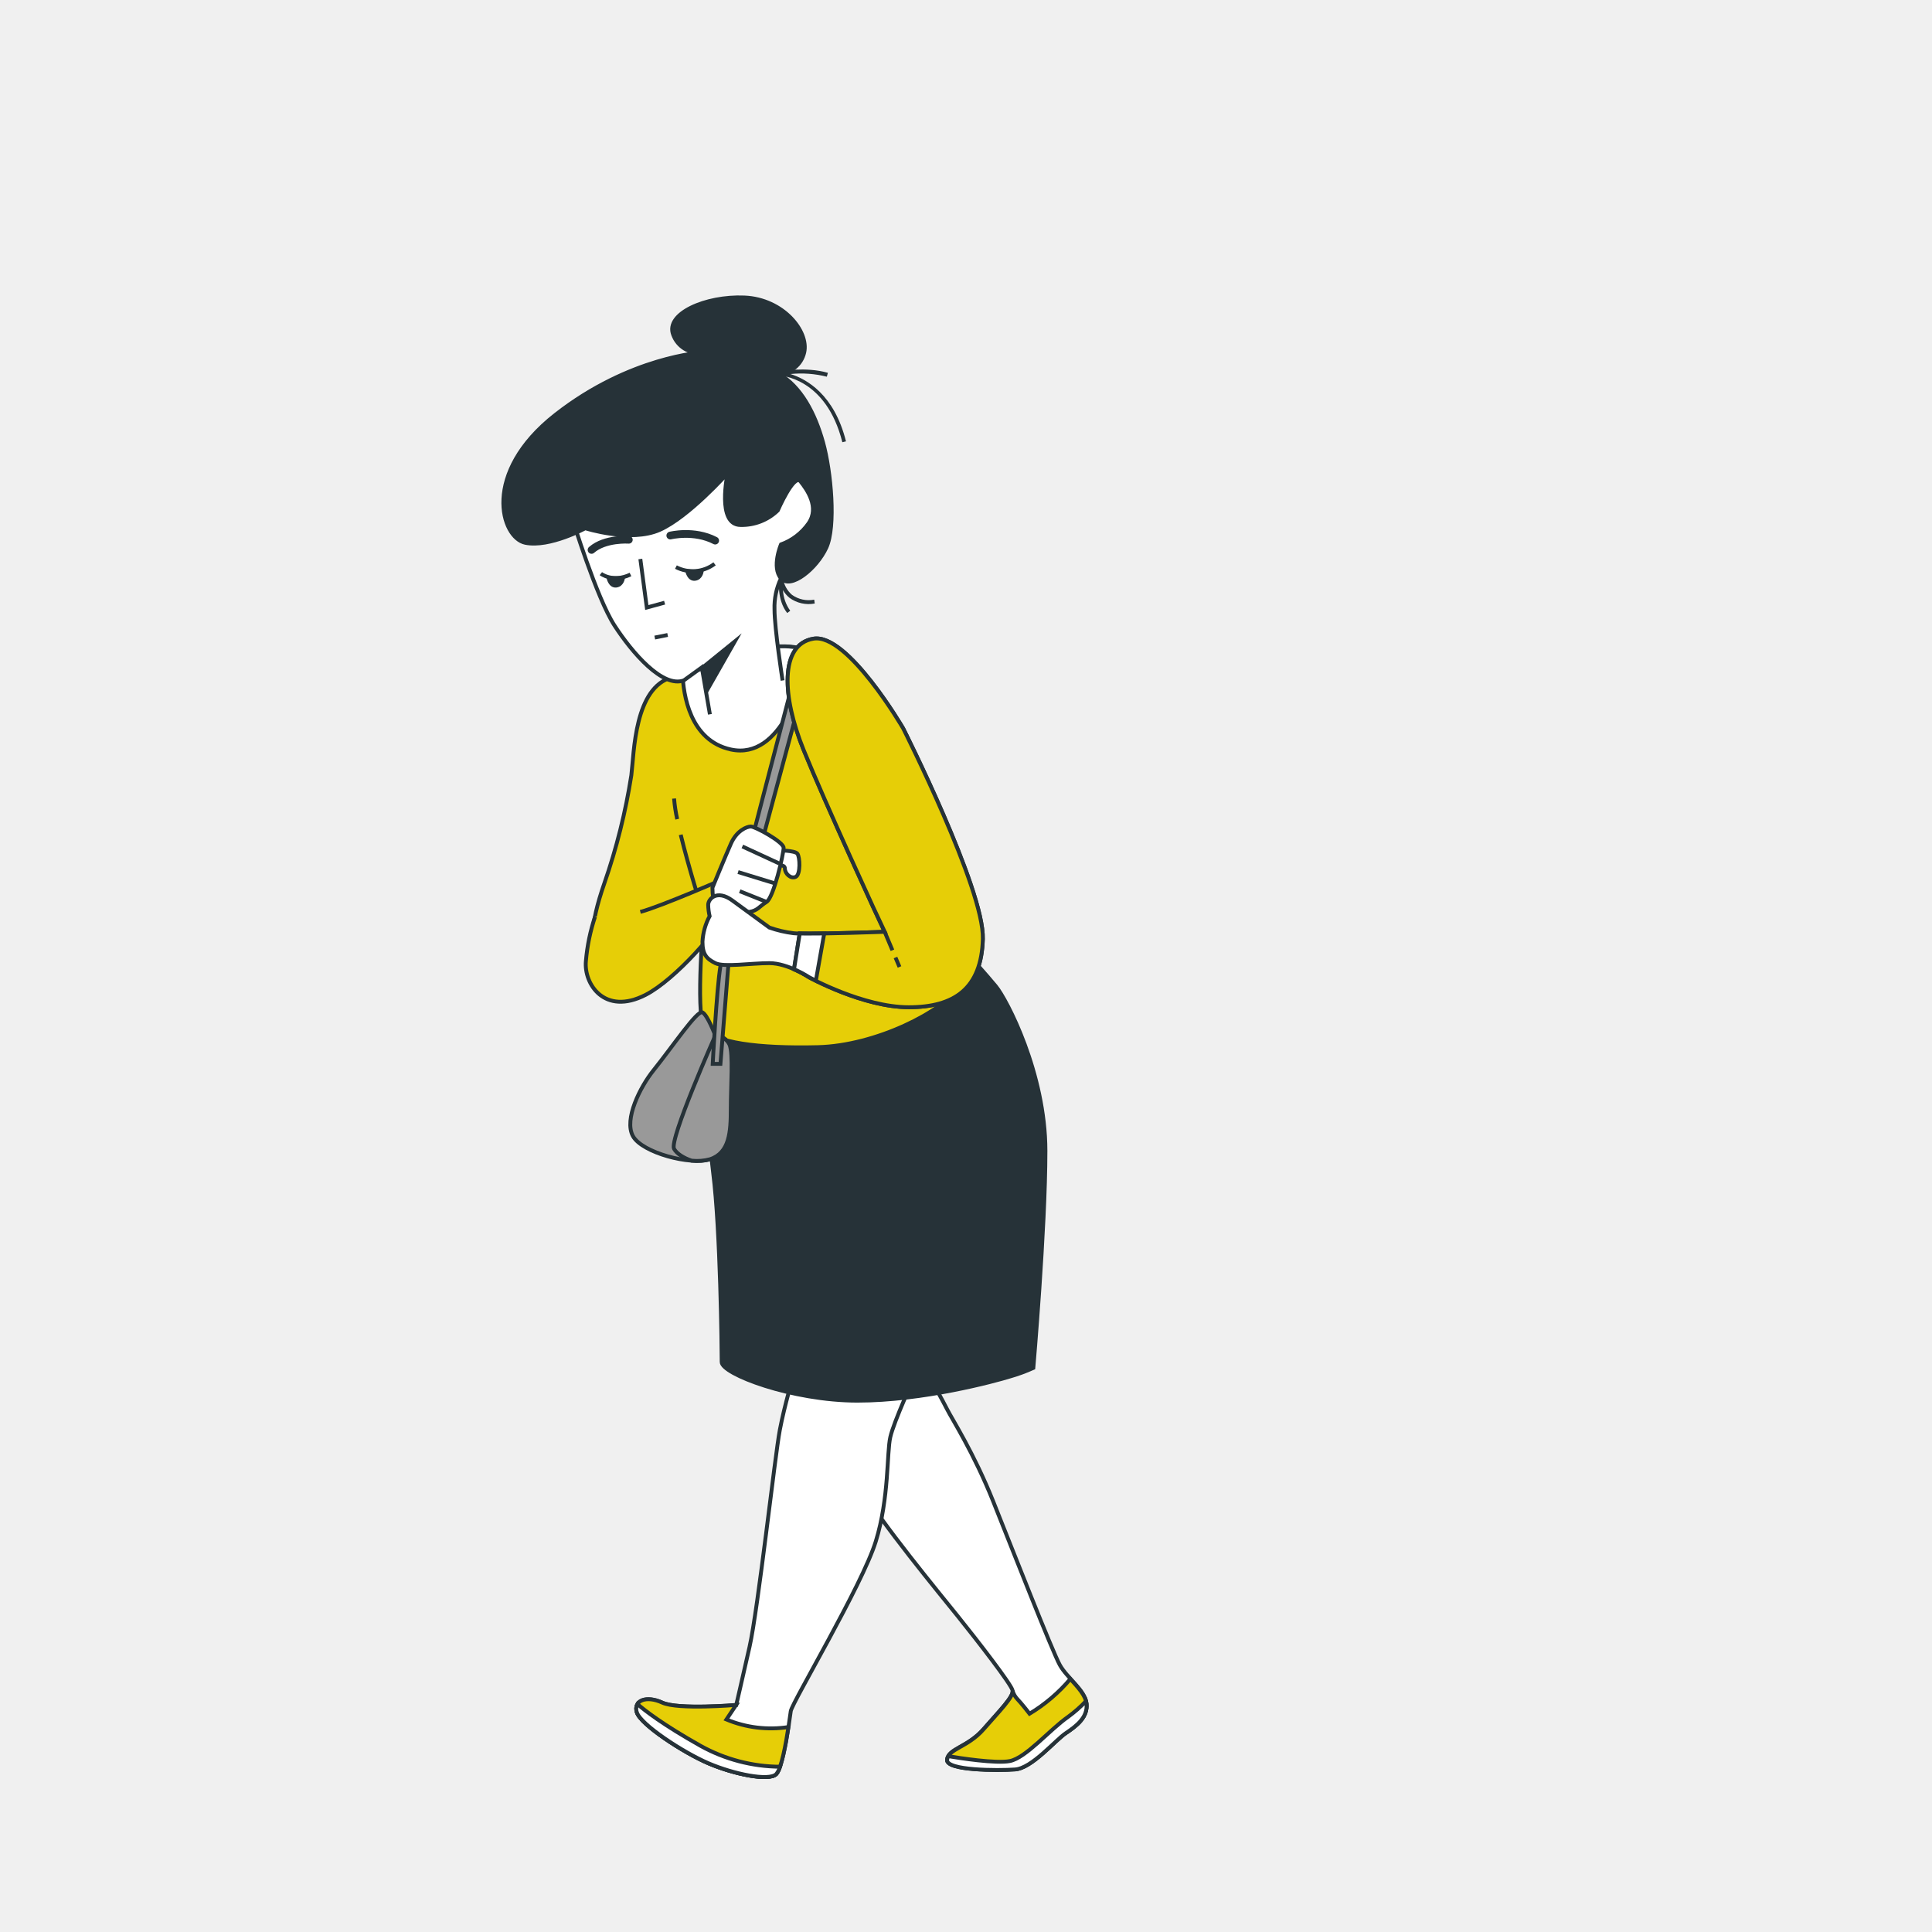
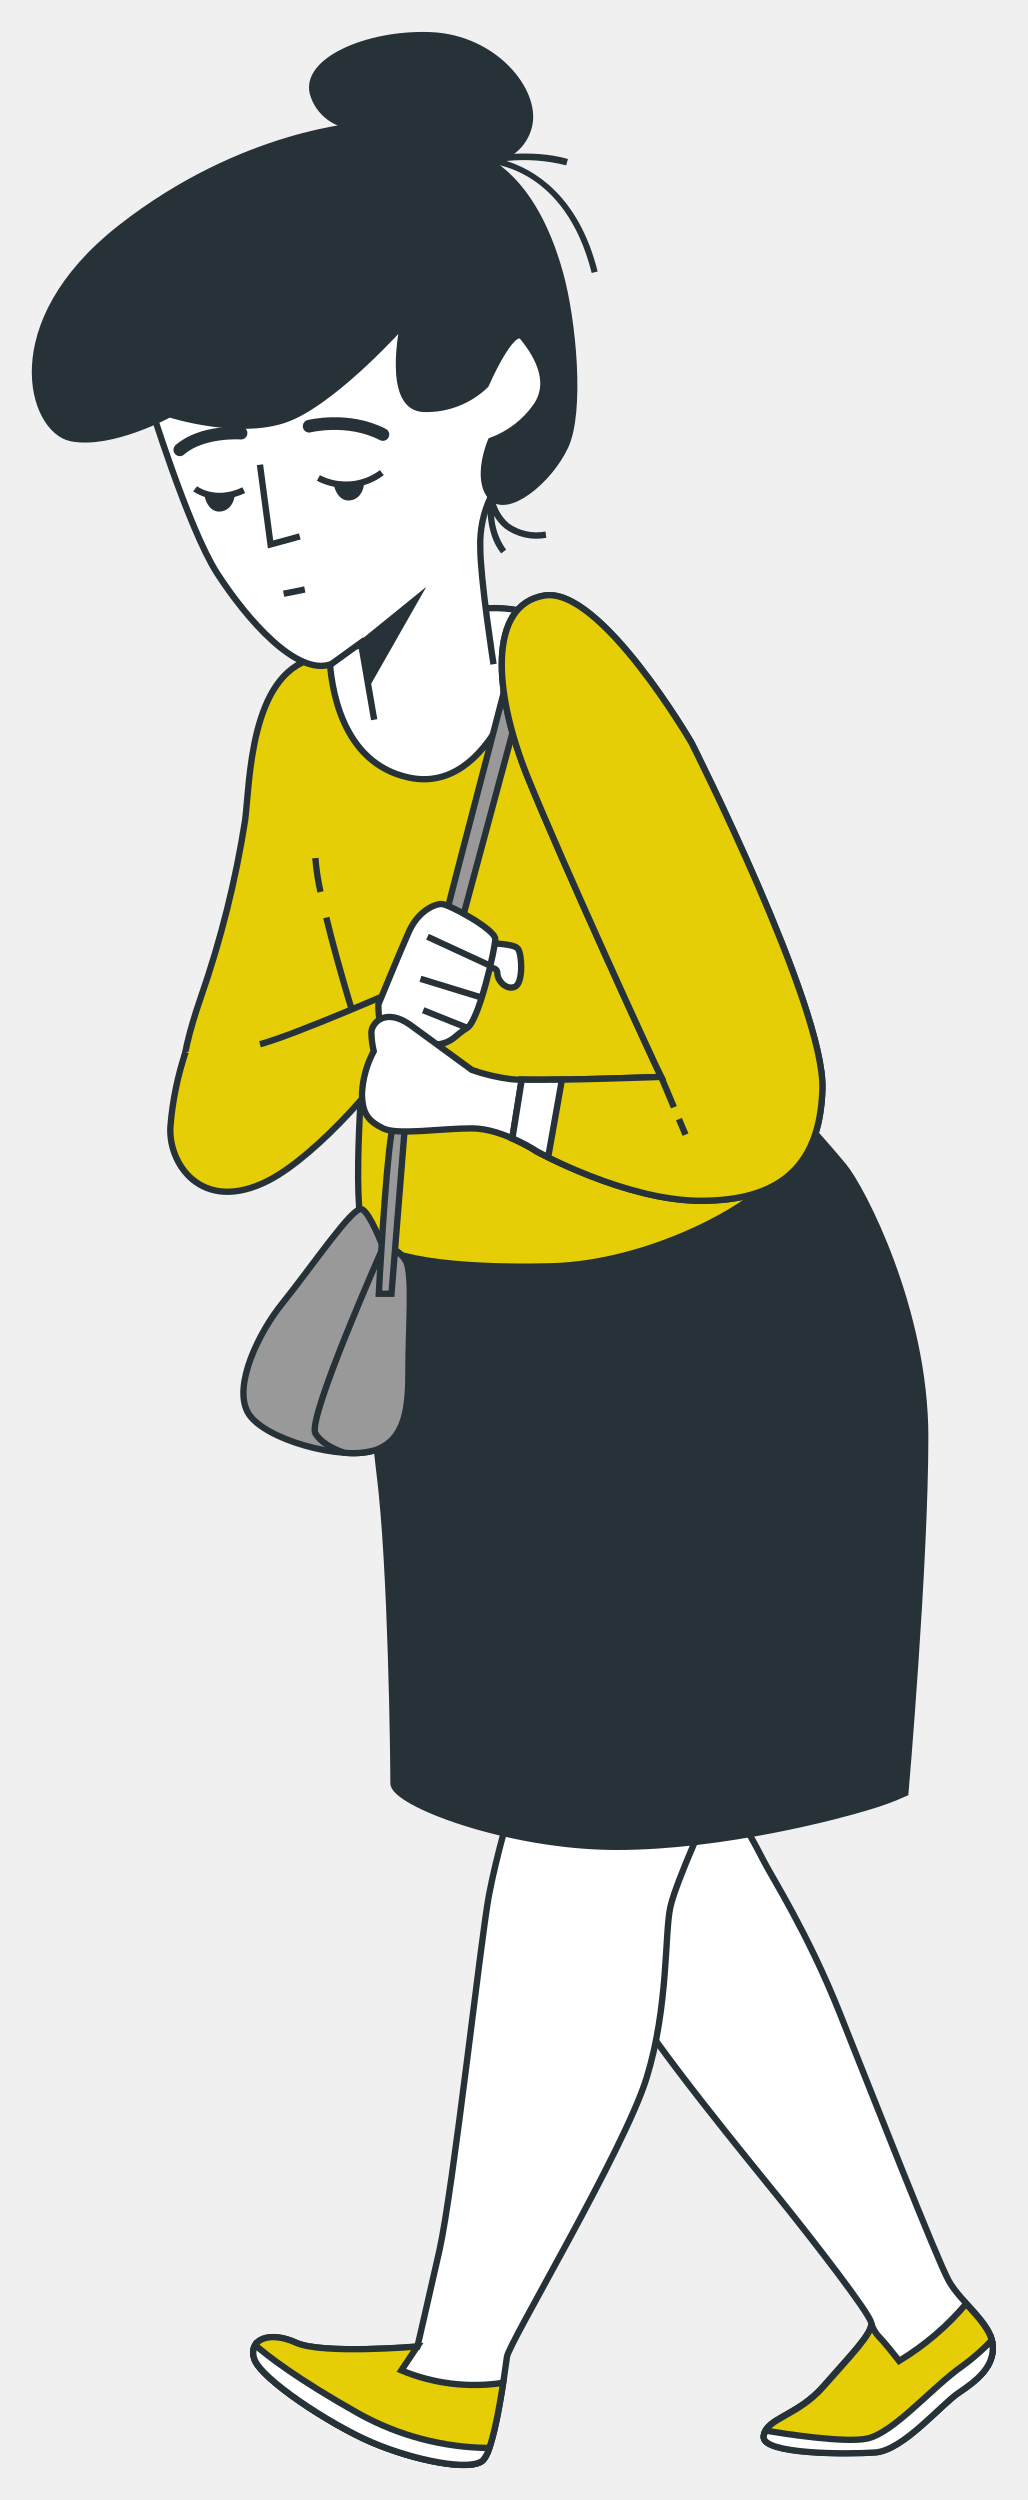
- <svg xmlns="http://www.w3.org/2000/svg" viewBox="0 0 500 500">
+ <svg xmlns="http://www.w3.org/2000/svg" viewBox="124.75 71.43 161.98 394">
  <g id="freepik--Character--inject-164">
    <path d="M209.67,360s8.15,16.31,13.17,25.1,20.08,27,25.1,33.25,13.8,17.57,14.11,19.14-3.45,5.33-7.52,10-9.1,5-9.42,7.85,13.18,2.82,17.57,2.51,10.35-7.53,13.18-9.42,5.64-4.07,5.33-7.52-5-6.59-6.9-10-12.24-29.8-17.25-42.35-10.67-21.33-11.93-23.84-3.76-6.9-3.76-6.9l-.63-6.28-32.62,6Z" style="fill:#fff;stroke:#263238;stroke-miterlimit:10" />
    <path d="M281.19,441c-.2-2.24-2.25-4.35-4.18-6.49a42.76,42.76,0,0,1-10.56,9s-2.2-2.83-3.14-3.77a5.34,5.34,0,0,1-1.26-2.19c.32,1.56-3.45,5.33-7.52,10s-9.1,5-9.42,7.85,13.18,2.82,17.57,2.51,10.35-7.53,13.18-9.42S281.5,444.41,281.19,441Z" style="fill:#E6CE07;stroke:#263238;stroke-miterlimit:10" />
    <path d="M281.19,441a4.6,4.6,0,0,0-.14-.74,34.43,34.43,0,0,1-4.63,4.06c-4.77,3.32-10.88,10.6-15.07,11.44-3.54.71-13.07-.78-15.92-1.26a2.29,2.29,0,0,0-.32.93c-.31,2.82,13.18,2.82,17.57,2.51s10.35-7.53,13.18-9.42S281.5,444.41,281.19,441Z" style="fill:#fff;stroke:#263238;stroke-miterlimit:10" />
    <path d="M205.28,356.26s-2.2,7.21-3.46,13.8-5.64,46.43-7.84,56.15-3.45,15.06-3.45,15.06-15.06,1.25-19.13-.63-7.53-.62-6.59,2.51,11.92,10.35,18.51,13.18,15.68,4.7,17.56,2.82,3.45-14.12,3.77-16.31,18.51-32.63,22-43.92,2.82-22.9,3.76-27,6.27-15.68,6.27-15.68Z" style="fill:#fff;stroke:#263238;stroke-miterlimit:10" />
    <path d="M171.4,440.64c-4.08-1.88-7.53-.62-6.59,2.51s11.92,10.35,18.51,13.18,15.68,4.7,17.56,2.82c1.32-1.32,2.49-7.73,3.17-12.19A29.9,29.9,0,0,1,188,445l2.51-3.76S175.47,442.52,171.4,440.64Z" style="fill:#E6CE07;stroke:#263238;stroke-miterlimit:10" />
    <path d="M200.88,459.15a5.56,5.56,0,0,0,1-1.92,43,43,0,0,1-20.6-5.42c-9.75-5.48-14.46-9.18-16.31-10.79a2.58,2.58,0,0,0-.15,2.13c.94,3.14,11.92,10.35,18.51,13.18S199,461,200.88,459.15Z" style="fill:#fff;stroke:#263238;stroke-miterlimit:10" />
    <path d="M182.69,263.4s0,25.41,1.88,40.16,2.2,45.8,2.2,48.93,18.19,10,35.13,10,35.45-5,39.53-6.27a44.32,44.32,0,0,0,6-2.2s3.13-36.07,3.13-56.15-10-39.21-12.86-42.66-6.59-7.53-6.59-7.53S227.55,259,210.61,259.64s-26.35-.94-26.35-.94Z" style="fill:#263238;stroke:#263238;stroke-miterlimit:10" />
    <path d="M199.48,167.5s-15.47,5.15-25.41,7.73-9.94,19.52-10.68,25.41a160.41,160.41,0,0,1-7,28c-3.68,10.68-4.78,18.78,1.84,21s11.05-1.47,15.1-4.42,8.84-8.83,8.84-8.83-2.21,25.41,0,29.46,14.37,5.52,29.47,5.15,32.4-9.2,36.82-15.83,5.16-8.84,3.69-16.94-14.37-42-26.52-57.82S199.48,167.5,199.48,167.5Z" style="fill:#E6CE07;stroke:#263238;stroke-miterlimit:10" />
    <path d="M175.26,212a38.83,38.83,0,0,1-.81-5.34" style="fill:none;stroke:#263238;stroke-miterlimit:10" />
    <path d="M181.45,234.67s-3.21-10.11-5.28-18.64" style="fill:none;stroke:#263238;stroke-miterlimit:10" />
    <path d="M199.48,167.5s-13,4.33-22.83,7c.2,5.08,1.82,17.16,12.52,19.47,13,2.81,19-17.47,19.8-25.75A21.34,21.34,0,0,0,199.48,167.5Z" style="fill:#fff;stroke:#263238;stroke-miterlimit:10" />
    <path d="M183.72,184.86l-2.09-12.14L177,176.07c-5.44,2.09-13.4-7.12-18-14.24s-10.89-27.63-10.89-27.63,0-2.93,20.93-11.31,30.57-7.53,36-4.18a14.18,14.18,0,0,1,7.12,13.82c-.42,5.44-3.35,10-5.44,11.72a30.07,30.07,0,0,0-4.61,5.44,17.24,17.24,0,0,0-1.67,8c0,5,2.09,18.42,2.09,18.42" style="fill:#fff;stroke:#263238;stroke-miterlimit:10" />
    <polyline points="165.72 144.67 167.39 157.23 172 155.97" style="fill:none;stroke:#263238;stroke-miterlimit:10" />
    <path d="M174.93,146.76a9.4,9.4,0,0,0,10-.84" style="fill:none;stroke:#263238;stroke-miterlimit:10" />
    <path d="M155.5,148.46s3.07,2.41,7.67.22" style="fill:none;stroke:#263238;stroke-miterlimit:10" />
    <path d="M177.86,147.8s.43,2.19,2,2,1.75-2,1.75-2A19.55,19.55,0,0,1,177.86,147.8Z" style="fill:#263238;stroke:#263238;stroke-miterlimit:10" />
    <path d="M157.48,149.55s.43,2.19,2,2,1.75-2,1.75-2A19.55,19.55,0,0,1,157.48,149.55Z" style="fill:#263238;stroke:#263238;stroke-miterlimit:10" />
    <path d="M173.47,138.6s6.14-1.54,11.62,1.31" style="fill:none;stroke:#263238;stroke-linecap:round;stroke-miterlimit:10;stroke-width:2px" />
    <path d="M162.74,139.69s-6.14-.44-9.65,2.63" style="fill:none;stroke:#263238;stroke-linecap:round;stroke-miterlimit:10;stroke-width:2px" />
    <polygon points="181.47 172.4 191.94 163.91 182.96 179.69 181.47 172.4" style="fill:#263238" />
    <line x1="169.45" y1="165" x2="172.79" y2="164.33" style="fill:none;stroke:#263238;stroke-miterlimit:10" />
    <path d="M218,114.45c-4.19-16.73-16-17.27-16.53-17.28L196.86,97l4.5-.85c.29-.06,7.18-1.34,12.9.34l-.28,1a27.23,27.23,0,0,0-9.42-.69c4.15,1.29,11.34,5.26,14.38,17.42Z" style="fill:#263238" />
    <path d="M203.73,158.65c-2.77-3.46-2.11-8.8-2.08-9l.57-4.39.42,4.41a6.92,6.92,0,0,0,2.32,4.27,7.45,7.45,0,0,0,5.76,1.25l.13,1a8.41,8.41,0,0,1-6.53-1.47,7.07,7.07,0,0,1-1.69-2,10.08,10.08,0,0,0,1.88,5.34Z" style="fill:#263238" />
    <path d="M181.77,91.22s-18.72,1-38,16.11-14.08,31.89-7.8,33.15,15.49-3.77,15.49-3.77,11.72,3.77,19.26.42,17.59-14.65,17.59-14.65-2.94,13.39,3.35,13.39a13.4,13.4,0,0,0,9.63-3.76s4.18-9.63,5.86-7.54,5,6.7,2.09,10.89a14.87,14.87,0,0,1-7.12,5.44s-2.51,5.86,0,8.79,9.21-2.51,11.73-7.95,1.25-19.68-.84-27.22-5.71-14.5-11.58-17.85a7,7,0,0,0,6.7-5.45c1.26-5.44-5.44-13.81-15.49-14.23s-20.52,4.18-18.42,9.63A7.06,7.06,0,0,0,181.77,91.22Z" style="fill:#263238;stroke:#263238;stroke-miterlimit:10" />
    <path d="M185.12,268s-2-5.33-3.33-6-7.61,8.7-12.67,15c-3.45,4.3-7.67,12.67-5.33,17s15,7.67,20,6,5.33-7,5.33-13,.67-14.33-.33-16.67A4.17,4.17,0,0,0,185.12,268Z" style="fill:#999;stroke:#263238;stroke-miterlimit:10" />
    <path d="M174.45,297.33c.73,1.27,2.44,2.34,4.54,3.05a12.89,12.89,0,0,0,4.8-.38c5-1.67,5.33-7,5.33-13s.67-14.33-.33-16.67a4.17,4.17,0,0,0-3.67-2.33S173.12,295,174.45,297.33Z" style="fill:#999;stroke:#263238;stroke-miterlimit:10" />
    <path d="M207.79,166.67S187.45,244,186.45,250s-2,25.33-2,25.33h2l2-25,22.34-83Z" style="fill:#999;stroke:#263238;stroke-miterlimit:10" />
    <path d="M165.72,236c5.52-1.47,22.35-8.86,22.35-8.86a24.91,24.91,0,0,1-.37,8.84c-1.11,4.05-12.9,17.54-20.64,21.5-10.66,5.46-16-2.89-15.43-8.76A49.46,49.46,0,0,1,154,237.23" style="fill:#E6CE07;stroke:#263238;stroke-miterlimit:10" />
    <path d="M201.36,220.07s4.32,0,5,.86.87,5.39-.43,6-2.8-.86-2.8-2.16-2.38-.64-2.38-.64Z" style="fill:#fff;stroke:#263238;stroke-miterlimit:10" />
    <path d="M184.38,229.74s3.32-8.11,4.79-11.42,4.05-4.42,5.16-4.42,8.47,4,8.47,5.52-2.58,12.89-4.42,14-2.21,2.21-4.42,2.58-8.47-1.84-8.47-1.84S184.38,233.79,184.38,229.74Z" style="fill:#fff;stroke:#263238;stroke-miterlimit:10" />
    <line x1="201.69" y1="223.48" x2="192.12" y2="219.06" style="fill:none;stroke:#263238;stroke-miterlimit:10" />
    <line x1="191.01" y1="225.69" x2="200.59" y2="228.63" style="fill:none;stroke:#263238;stroke-miterlimit:10" />
    <line x1="191.44" y1="230.64" x2="198.38" y2="233.42" style="fill:none;stroke:#263238;stroke-miterlimit:10" />
    <path d="M233.73,188.49s-14.36-24.68-23.2-23.2-8.1,15.1-2.58,28.72,19.89,44.93,21,47.14c0,0-20.26.74-23.57.37a29.68,29.68,0,0,1-6.27-1.47s-5.52-4.05-9.57-7-6.26-.37-6.26,1.11a13.82,13.82,0,0,0,.37,2.94,15.82,15.82,0,0,0-1.85,6.63c0,3.32,1.11,4.42,3.32,5.53s9.21,0,14,0,10.32,3.68,10.32,3.68,14,7.73,25.78,7.73S254,255.88,254.36,243,233.73,188.49,233.73,188.49Z" style="fill:#fff;stroke:#263238;stroke-miterlimit:10" />
    <path d="M233.73,188.49s-14.36-24.68-23.2-23.2-8.1,15.1-2.58,28.72,19.89,44.93,21,47.14c0,0-16.15.59-22,.45l-1.48,9.25a27.81,27.81,0,0,1,3.93,2.09s14,7.73,25.78,7.73S254,255.88,254.36,243,233.73,188.49,233.73,188.49Z" style="fill:#E6CE07;stroke:#263238;stroke-miterlimit:10" />
    <line x1="231.75" y1="247.8" x2="232.79" y2="250.25" style="fill:#fff;stroke:#263238;stroke-miterlimit:10" />
    <line x1="228.95" y1="241.15" x2="230.96" y2="245.93" style="fill:#fff;stroke:#263238;stroke-miterlimit:10" />
    <path d="M213.31,241.58c-2.51,0-4.78.06-6.33,0l-1.48,9.25a27.81,27.81,0,0,1,3.93,2.09s.62.34,1.71.88Z" style="fill:#fff;stroke:#263238;stroke-miterlimit:10" />
  </g>
</svg>
